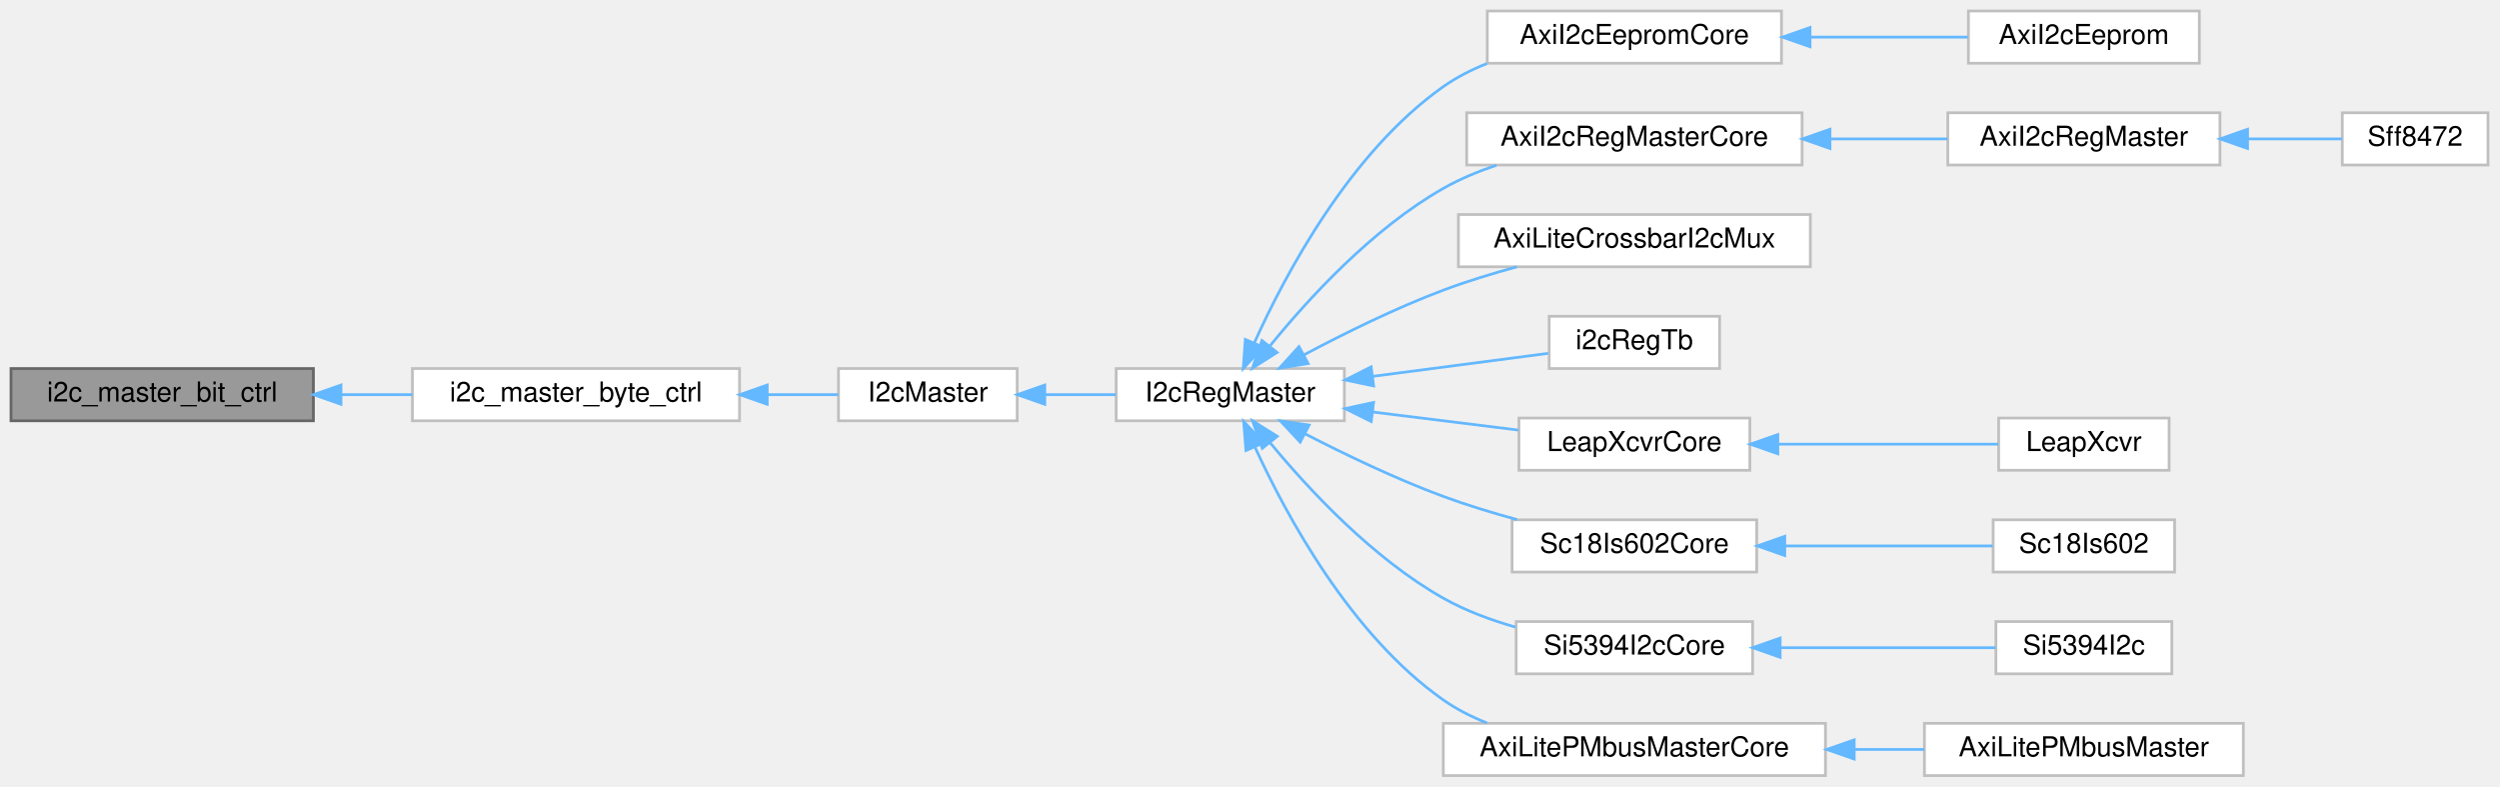
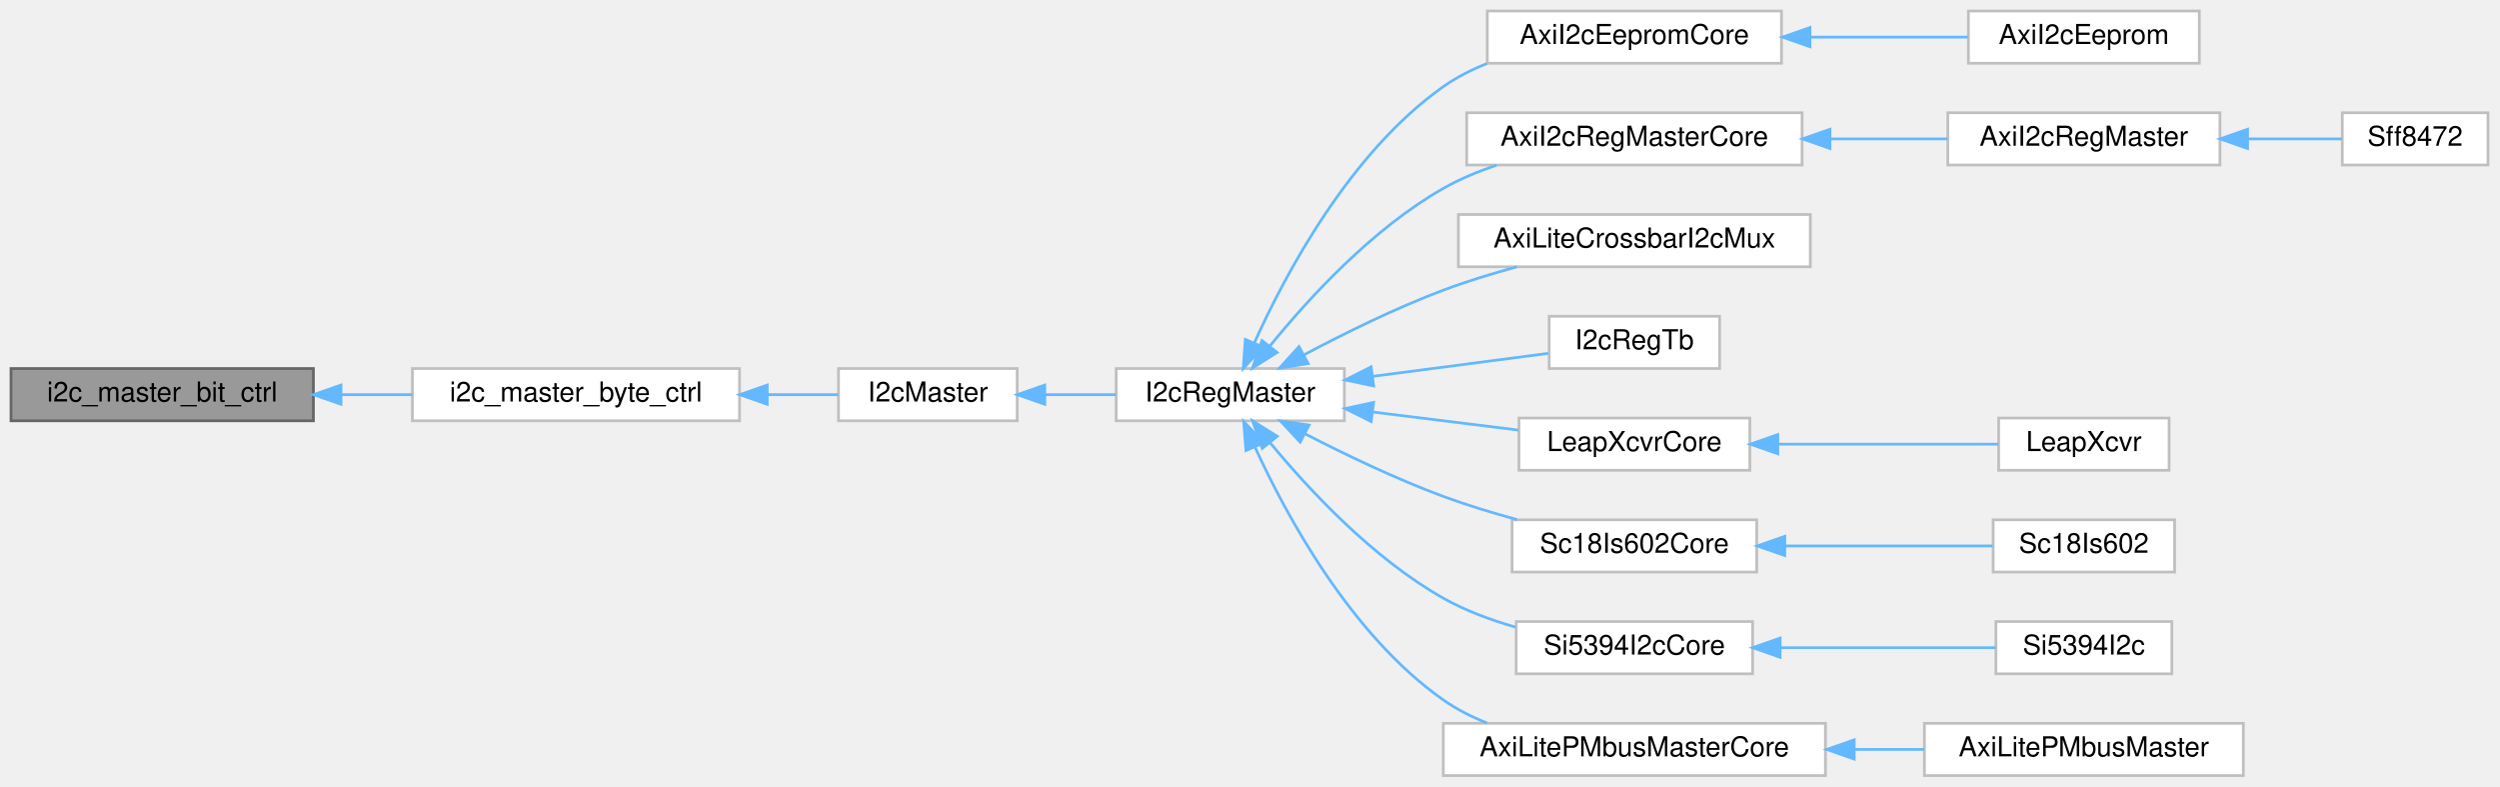
<svg xmlns="http://www.w3.org/2000/svg" xmlns:xlink="http://www.w3.org/1999/xlink" width="909pt" height="286pt" viewBox="0.00 0.00 909.00 286.00">
  <g id="graph0" class="graph" transform="scale(1 1) rotate(0) translate(4 282)">
    <g id="Node000001" class="node">
      <g id="a_Node000001">
        <a xlink:title=" ">
          <polygon fill="#999999" stroke="#666666" points="110,-148 0,-148 0,-129 110,-129 110,-148" />
          <text text-anchor="middle" x="55" y="-136" font-family="Helvetica,sans-Serif" font-size="10.00">i2c_master_bit_ctrl</text>
        </a>
      </g>
    </g>
    <g id="Node000002" class="node">
      <g id="a_Node000002">
        <a xlink:href="classi2c__master__byte__ctrl.html" target="_top" xlink:title=" ">
          <polygon fill="white" stroke="#bfbfbf" points="265,-148 146,-148 146,-129 265,-129 265,-148" />
          <text text-anchor="middle" x="205.5" y="-136" font-family="Helvetica,sans-Serif" font-size="10.00">i2c_master_byte_ctrl</text>
        </a>
      </g>
    </g>
    <g id="edge1_Node000001_Node000002" class="edge">
      <g id="a_edge1_Node000001_Node000002">
        <a xlink:title=" ">
          <path fill="none" stroke="#63b8ff" d="M120.04,-138.5C128.67,-138.5 137.48,-138.5 146,-138.5" />
          <polygon fill="#63b8ff" stroke="#63b8ff" points="120.03,-135 110.03,-138.5 120.03,-142 120.03,-135" />
        </a>
      </g>
    </g>
    <g id="Node000003" class="node">
      <g id="a_Node000003">
        <a xlink:href="classI2cMaster.html" target="_top" xlink:title=" ">
          <polygon fill="white" stroke="#bfbfbf" points="366,-148 301,-148 301,-129 366,-129 366,-148" />
          <text text-anchor="middle" x="333.5" y="-136" font-family="Helvetica,sans-Serif" font-size="10.00">I2cMaster</text>
        </a>
      </g>
    </g>
    <g id="edge2_Node000002_Node000003" class="edge">
      <g id="a_edge2_Node000002_Node000003">
        <a xlink:title=" ">
          <path fill="none" stroke="#63b8ff" d="M275.21,-138.5C284.16,-138.5 292.96,-138.5 300.87,-138.5" />
          <polygon fill="#63b8ff" stroke="#63b8ff" points="275.07,-135 265.07,-138.5 275.07,-142 275.07,-135" />
        </a>
      </g>
    </g>
    <g id="Node000004" class="node">
      <g id="a_Node000004">
        <a xlink:href="classI2cRegMaster.html" target="_top" xlink:title=" ">
          <polygon fill="white" stroke="#bfbfbf" points="485,-148 402,-148 402,-129 485,-129 485,-148" />
          <text text-anchor="middle" x="443.5" y="-136" font-family="Helvetica,sans-Serif" font-size="10.00">I2cRegMaster</text>
        </a>
      </g>
    </g>
    <g id="edge3_Node000003_Node000004" class="edge">
      <g id="a_edge3_Node000003_Node000004">
        <a xlink:title=" ">
          <path fill="none" stroke="#63b8ff" d="M376.08,-138.5C384.55,-138.5 393.44,-138.5 401.87,-138.5" />
          <polygon fill="#63b8ff" stroke="#63b8ff" points="376.03,-135 366.03,-138.5 376.03,-142 376.03,-135" />
        </a>
      </g>
    </g>
    <g id="Node000005" class="node">
      <g id="a_Node000005">
        <a xlink:href="classAxiI2cEepromCore.html" target="_top" xlink:title=" ">
          <polygon fill="white" stroke="#bfbfbf" points="644,-278 537,-278 537,-259 644,-259 644,-278" />
          <text text-anchor="middle" x="590.5" y="-266" font-family="Helvetica,sans-Serif" font-size="10.00">AxiI2cEepromCore</text>
        </a>
      </g>
    </g>
    <g id="edge4_Node000004_Node000005" class="edge">
      <g id="a_edge4_Node000004_Node000005">
        <a xlink:title=" ">
          <path fill="none" stroke="#63b8ff" d="M452.19,-157.2C463.5,-182.3 487.01,-226.52 521,-250.5 525.82,-253.9 531.25,-256.66 536.87,-258.9" />
          <polygon fill="#63b8ff" stroke="#63b8ff" points="455.4,-155.8 448.22,-148.01 448.98,-158.58 455.4,-155.8" />
        </a>
      </g>
    </g>
    <g id="Node000007" class="node">
      <g id="a_Node000007">
        <a xlink:href="classAxiI2cRegMasterCore.html" target="_top" xlink:title=" ">
          <polygon fill="white" stroke="#bfbfbf" points="651.5,-241 529.5,-241 529.5,-222 651.5,-222 651.5,-241" />
          <text text-anchor="middle" x="590.5" y="-229" font-family="Helvetica,sans-Serif" font-size="10.00">AxiI2cRegMasterCore</text>
        </a>
      </g>
    </g>
    <g id="edge6_Node000004_Node000007" class="edge">
      <g id="a_edge6_Node000004_Node000007">
        <a xlink:title=" ">
          <path fill="none" stroke="#63b8ff" d="M457.99,-156.28C471.93,-173.43 495.24,-198.88 521,-213.5 526.99,-216.9 533.63,-219.67 540.36,-221.93" />
          <polygon fill="#63b8ff" stroke="#63b8ff" points="460.53,-153.85 451.58,-148.17 455.03,-158.19 460.53,-153.85" />
        </a>
      </g>
    </g>
    <g id="Node000010" class="node">
      <g id="a_Node000010">
        <a xlink:href="classAxiLiteCrossbarI2cMux.html" target="_top" xlink:title=" ">
          <polygon fill="white" stroke="#bfbfbf" points="654.5,-204 526.5,-204 526.5,-185 654.5,-185 654.5,-204" />
          <text text-anchor="middle" x="590.5" y="-192" font-family="Helvetica,sans-Serif" font-size="10.00">AxiLiteCrossbarI2cMux</text>
        </a>
      </g>
    </g>
    <g id="edge9_Node000004_Node000010" class="edge">
      <g id="a_edge9_Node000004_Node000010">
        <a xlink:title=" ">
          <path fill="none" stroke="#63b8ff" d="M470.28,-152.96C484.85,-160.7 503.57,-169.96 521,-176.5 529.52,-179.7 538.84,-182.55 547.78,-184.99" />
          <polygon fill="#63b8ff" stroke="#63b8ff" points="471.83,-149.82 461.37,-148.13 468.5,-155.97 471.83,-149.82" />
        </a>
      </g>
    </g>
    <g id="Node000011" class="node">
      <g id="a_Node000011">
-         <a xlink:href="classi2cRegTb.html" target="_top" xlink:title=" ">
+         <a xlink:href="classI2cRegTb.html" target="_top" xlink:title=" ">
          <polygon fill="white" stroke="#bfbfbf" points="621.5,-167 559.5,-167 559.5,-148 621.5,-148 621.5,-167" />
-           <text text-anchor="middle" x="590.5" y="-155" font-family="Helvetica,sans-Serif" font-size="10.00">i2cRegTb</text>
+           <text text-anchor="middle" x="590.5" y="-155" font-family="Helvetica,sans-Serif" font-size="10.00">I2cRegTb</text>
        </a>
      </g>
    </g>
    <g id="edge10_Node000004_Node000011" class="edge">
      <g id="a_edge10_Node000004_Node000011">
        <a xlink:title=" ">
          <path fill="none" stroke="#63b8ff" d="M495.46,-145.18C516.73,-147.96 540.72,-151.11 559.14,-153.52" />
          <polygon fill="#63b8ff" stroke="#63b8ff" points="495.65,-141.67 485.28,-143.84 494.74,-148.61 495.65,-141.67" />
        </a>
      </g>
    </g>
    <g id="Node000012" class="node">
      <g id="a_Node000012">
        <a xlink:href="classLeapXcvrCore.html" target="_top" xlink:title=" ">
          <polygon fill="white" stroke="#bfbfbf" points="632.5,-130 548.5,-130 548.5,-111 632.5,-111 632.5,-130" />
          <text text-anchor="middle" x="590.5" y="-118" font-family="Helvetica,sans-Serif" font-size="10.00">LeapXcvrCore</text>
        </a>
      </g>
    </g>
    <g id="edge11_Node000004_Node000012" class="edge">
      <g id="a_edge11_Node000004_Node000012">
        <a xlink:title=" ">
          <path fill="none" stroke="#63b8ff" d="M495.24,-132.2C512.59,-130.05 531.77,-127.67 548.28,-125.62" />
          <polygon fill="#63b8ff" stroke="#63b8ff" points="494.77,-128.73 485.28,-133.44 495.63,-135.68 494.77,-128.73" />
        </a>
      </g>
    </g>
    <g id="Node000014" class="node">
      <g id="a_Node000014">
        <a xlink:href="classSc18Is602Core.html" target="_top" xlink:title=" ">
          <polygon fill="white" stroke="#bfbfbf" points="635,-93 546,-93 546,-74 635,-74 635,-93" />
          <text text-anchor="middle" x="590.5" y="-81" font-family="Helvetica,sans-Serif" font-size="10.00">Sc18Is602Core</text>
        </a>
      </g>
    </g>
    <g id="edge13_Node000004_Node000014" class="edge">
      <g id="a_edge13_Node000004_Node000014">
        <a xlink:title=" ">
          <path fill="none" stroke="#63b8ff" d="M470.61,-124.31C485.15,-116.81 503.74,-107.87 521,-101.5 529.54,-98.35 538.86,-95.51 547.8,-93.08" />
          <polygon fill="#63b8ff" stroke="#63b8ff" points="468.93,-121.24 461.7,-128.99 472.18,-127.44 468.93,-121.24" />
        </a>
      </g>
    </g>
    <g id="Node000016" class="node">
      <g id="a_Node000016">
        <a xlink:href="classSi5394I2cCore.html" target="_top" xlink:title=" ">
          <polygon fill="white" stroke="#bfbfbf" points="633.5,-56 547.5,-56 547.5,-37 633.5,-37 633.5,-56" />
          <text text-anchor="middle" x="590.5" y="-44" font-family="Helvetica,sans-Serif" font-size="10.00">Si5394I2cCore</text>
        </a>
      </g>
    </g>
    <g id="edge15_Node000004_Node000016" class="edge">
      <g id="a_edge15_Node000004_Node000016">
        <a xlink:title=" ">
          <path fill="none" stroke="#63b8ff" d="M458.04,-120.97C472.02,-104.05 495.36,-78.94 521,-64.5 529.04,-59.97 538.24,-56.56 547.24,-53.98" />
          <polygon fill="#63b8ff" stroke="#63b8ff" points="455.14,-118.98 451.61,-128.97 460.6,-123.36 455.14,-118.98" />
        </a>
      </g>
    </g>
    <g id="Node000018" class="node">
      <g id="a_Node000018">
        <a xlink:href="classAxiLitePMbusMasterCore.html" target="_top" xlink:title=" ">
          <polygon fill="white" stroke="#bfbfbf" points="660,-19 521,-19 521,0 660,0 660,-19" />
          <text text-anchor="middle" x="590.5" y="-7" font-family="Helvetica,sans-Serif" font-size="10.00">AxiLitePMbusMasterCore</text>
        </a>
      </g>
    </g>
    <g id="edge17_Node000004_Node000018" class="edge">
      <g id="a_edge17_Node000004_Node000018">
        <a xlink:title=" ">
          <path fill="none" stroke="#63b8ff" d="M452.41,-119.6C463.83,-94.65 487.33,-51.14 521,-27.5 525.83,-24.11 531.26,-21.36 536.89,-19.12" />
          <polygon fill="#63b8ff" stroke="#63b8ff" points="449.21,-118.19 448.38,-128.75 455.61,-121.01 449.21,-118.19" />
        </a>
      </g>
    </g>
    <g id="Node000006" class="node">
      <g id="a_Node000006">
        <a xlink:href="classAxiI2cEeprom.html" target="_top" xlink:title=" ">
          <polygon fill="white" stroke="#bfbfbf" points="796,-278 712,-278 712,-259 796,-259 796,-278" />
          <text text-anchor="middle" x="754" y="-266" font-family="Helvetica,sans-Serif" font-size="10.00">AxiI2cEeprom</text>
        </a>
      </g>
    </g>
    <g id="edge5_Node000005_Node000006" class="edge">
      <g id="a_edge5_Node000005_Node000006">
        <a xlink:title=" ">
          <path fill="none" stroke="#63b8ff" d="M654.58,-268.5C673.79,-268.5 694.41,-268.5 711.78,-268.5" />
          <polygon fill="#63b8ff" stroke="#63b8ff" points="654.38,-265 644.38,-268.5 654.38,-272 654.38,-265" />
        </a>
      </g>
    </g>
    <g id="Node000008" class="node">
      <g id="a_Node000008">
        <a xlink:href="classAxiI2cRegMaster.html" target="_top" xlink:title=" ">
          <polygon fill="white" stroke="#bfbfbf" points="803.5,-241 704.5,-241 704.5,-222 803.5,-222 803.5,-241" />
          <text text-anchor="middle" x="754" y="-229" font-family="Helvetica,sans-Serif" font-size="10.00">AxiI2cRegMaster</text>
        </a>
      </g>
    </g>
    <g id="edge7_Node000007_Node000008" class="edge">
      <g id="a_edge7_Node000007_Node000008">
        <a xlink:title=" ">
          <path fill="none" stroke="#63b8ff" d="M661.96,-231.5C676.28,-231.5 691.04,-231.5 704.4,-231.5" />
          <polygon fill="#63b8ff" stroke="#63b8ff" points="661.64,-228 651.64,-231.5 661.64,-235 661.64,-228" />
        </a>
      </g>
    </g>
    <g id="Node000009" class="node">
      <g id="a_Node000009">
        <a xlink:href="classSff8472.html" target="_top" xlink:title=" ">
          <polygon fill="white" stroke="#bfbfbf" points="901,-241 848,-241 848,-222 901,-222 901,-241" />
          <text text-anchor="middle" x="874.5" y="-229" font-family="Helvetica,sans-Serif" font-size="10.00">Sff8472</text>
        </a>
      </g>
    </g>
    <g id="edge8_Node000008_Node000009" class="edge">
      <g id="a_edge8_Node000008_Node000009">
        <a xlink:title=" ">
          <path fill="none" stroke="#63b8ff" d="M813.62,-231.5C825.68,-231.5 837.78,-231.5 847.91,-231.5" />
          <polygon fill="#63b8ff" stroke="#63b8ff" points="813.54,-228 803.54,-231.5 813.54,-235 813.54,-228" />
        </a>
      </g>
    </g>
    <g id="Node000013" class="node">
      <g id="a_Node000013">
        <a xlink:href="classLeapXcvr.html" target="_top" xlink:title=" ">
          <polygon fill="white" stroke="#bfbfbf" points="785,-130 723,-130 723,-111 785,-111 785,-130" />
          <text text-anchor="middle" x="754" y="-118" font-family="Helvetica,sans-Serif" font-size="10.00">LeapXcvr</text>
        </a>
      </g>
    </g>
    <g id="edge12_Node000012_Node000013" class="edge">
      <g id="a_edge12_Node000012_Node000013">
        <a xlink:title=" ">
          <path fill="none" stroke="#63b8ff" d="M642.88,-120.5C669.23,-120.5 700.42,-120.5 722.87,-120.5" />
          <polygon fill="#63b8ff" stroke="#63b8ff" points="642.67,-117 632.67,-120.5 642.67,-124 642.67,-117" />
        </a>
      </g>
    </g>
    <g id="Node000015" class="node">
      <g id="a_Node000015">
        <a xlink:href="classSc18Is602.html" target="_top" xlink:title=" ">
          <polygon fill="white" stroke="#bfbfbf" points="787,-93 721,-93 721,-74 787,-74 787,-93" />
          <text text-anchor="middle" x="754" y="-81" font-family="Helvetica,sans-Serif" font-size="10.00">Sc18Is602</text>
        </a>
      </g>
    </g>
    <g id="edge14_Node000014_Node000015" class="edge">
      <g id="a_edge14_Node000014_Node000015">
        <a xlink:title=" ">
          <path fill="none" stroke="#63b8ff" d="M645.29,-83.5C670.31,-83.5 699.22,-83.5 720.79,-83.5" />
          <polygon fill="#63b8ff" stroke="#63b8ff" points="645.2,-80 635.2,-83.5 645.2,-87 645.2,-80" />
        </a>
      </g>
    </g>
    <g id="Node000017" class="node">
      <g id="a_Node000017">
        <a xlink:href="classSi5394I2c.html" target="_top" xlink:title=" ">
          <polygon fill="white" stroke="#bfbfbf" points="786,-56 722,-56 722,-37 786,-37 786,-56" />
          <text text-anchor="middle" x="754" y="-44" font-family="Helvetica,sans-Serif" font-size="10.00">Si5394I2c</text>
        </a>
      </g>
    </g>
    <g id="edge16_Node000016_Node000017" class="edge">
      <g id="a_edge16_Node000016_Node000017">
        <a xlink:title=" ">
          <path fill="none" stroke="#63b8ff" d="M643.53,-46.5C669.38,-46.5 699.73,-46.5 721.91,-46.5" />
          <polygon fill="#63b8ff" stroke="#63b8ff" points="643.51,-43 633.51,-46.5 643.51,-50 643.51,-43" />
        </a>
      </g>
    </g>
    <g id="Node000019" class="node">
      <g id="a_Node000019">
        <a xlink:href="classAxiLitePMbusMaster.html" target="_top" xlink:title=" ">
          <polygon fill="white" stroke="#bfbfbf" points="812,-19 696,-19 696,0 812,0 812,-19" />
          <text text-anchor="middle" x="754" y="-7" font-family="Helvetica,sans-Serif" font-size="10.00">AxiLitePMbusMaster</text>
        </a>
      </g>
    </g>
    <g id="edge18_Node000018_Node000019" class="edge">
      <g id="a_edge18_Node000018_Node000019">
        <a xlink:title=" ">
          <path fill="none" stroke="#63b8ff" d="M670.5,-9.5C679.08,-9.5 687.69,-9.5 695.94,-9.5" />
          <polygon fill="#63b8ff" stroke="#63b8ff" points="670.46,-6 660.46,-9.5 670.46,-13 670.46,-6" />
        </a>
      </g>
    </g>
  </g>
</svg>
